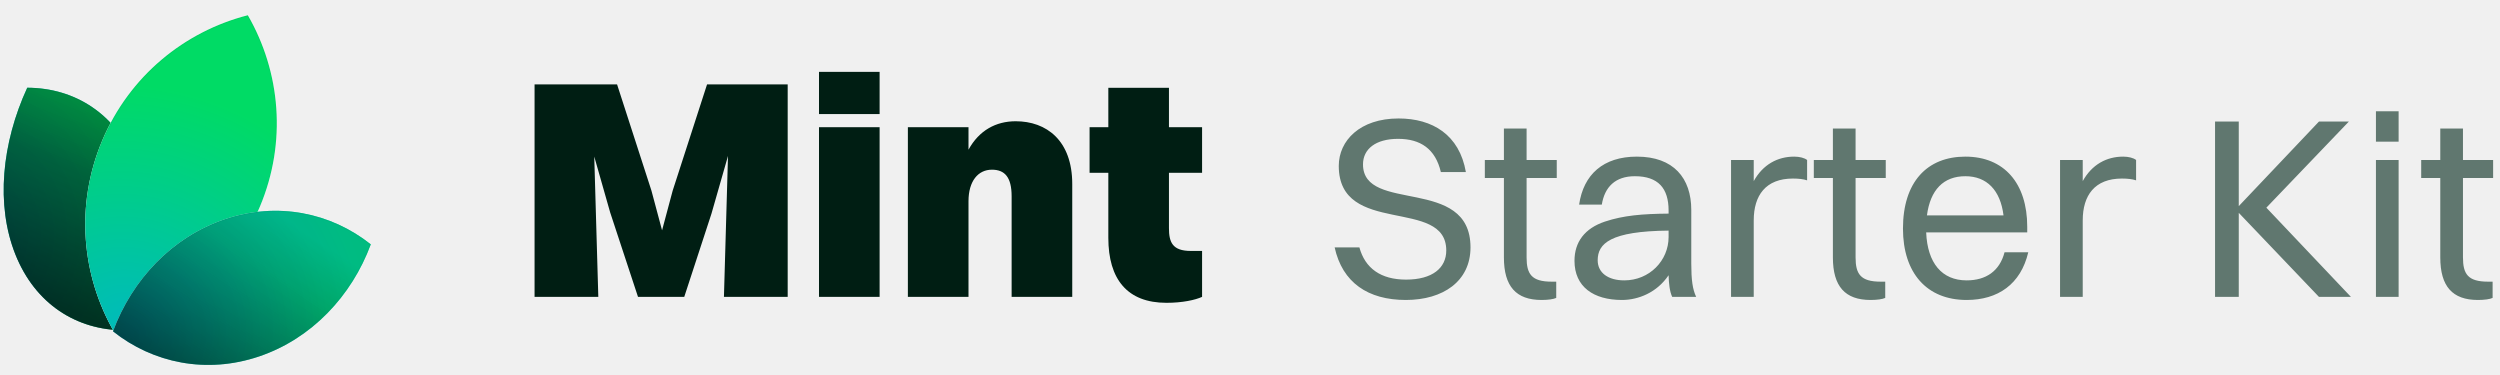
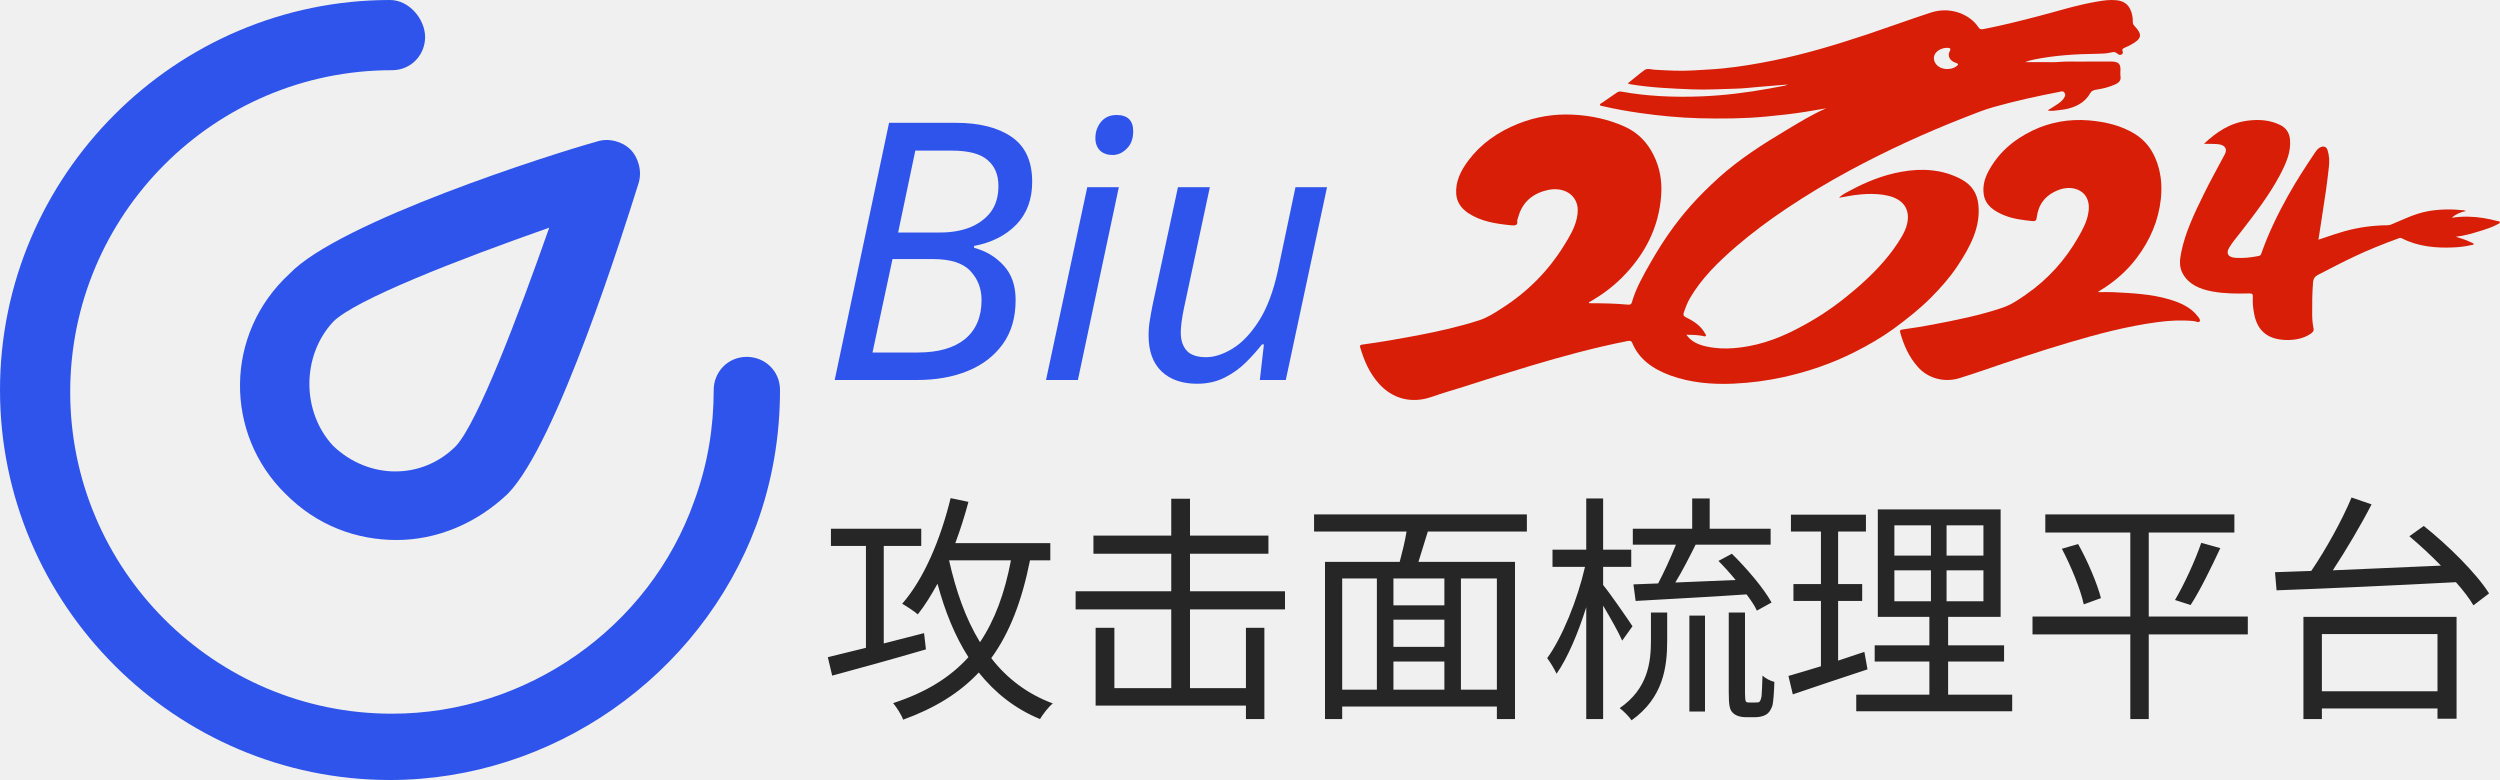
- <svg xmlns="http://www.w3.org/2000/svg" width="160" height="24" viewBox="0 0 160 24" fill="none">
-   <path d="M7.953 21.139C4.896 21.13 2.255 19.458 0.987 16.29C-0.28 13.121 0.109 9.163 1.744 5.615C4.801 5.624 7.442 7.296 8.71 10.465C9.977 13.633 9.588 17.591 7.953 21.139Z" fill="white" />
-   <path d="M7.953 21.139C4.896 21.13 2.255 19.458 0.987 16.29C-0.28 13.121 0.109 9.163 1.744 5.615C4.801 5.624 7.442 7.296 8.71 10.465C9.977 13.633 9.588 17.591 7.953 21.139Z" fill="url(#paint0_radial_115_86)" />
-   <path d="M7.953 21.139C4.896 21.13 2.255 19.458 0.987 16.29C-0.28 13.121 0.109 9.163 1.744 5.615C4.801 5.624 7.442 7.296 8.71 10.465C9.977 13.633 9.588 17.591 7.953 21.139Z" fill="black" fill-opacity="0.5" style="mix-blend-mode:hard-light" />
-   <path d="M7.953 21.139C4.896 21.13 2.255 19.458 0.987 16.29C-0.28 13.121 0.109 9.163 1.744 5.615C4.801 5.624 7.442 7.296 8.71 10.465C9.977 13.633 9.588 17.591 7.953 21.139Z" fill="url(#paint1_linear_115_86)" fill-opacity="0.5" style="mix-blend-mode:hard-light" />
-   <path d="M7.935 21.111C4.897 21.096 2.274 19.431 1.013 16.279C-0.248 13.124 0.136 9.182 1.762 5.643C4.8 5.659 7.423 7.324 8.684 10.476C9.945 13.63 9.561 17.572 7.935 21.111Z" stroke="url(#paint2_linear_115_86)" stroke-opacity="0.05" stroke-width="0.056" />
-   <path d="M7.31 21.257C11.354 20.221 14.884 17.375 16.628 13.236C18.373 9.097 17.945 4.587 15.86 0.976C11.816 2.012 8.287 4.858 6.542 8.998C4.797 13.137 5.225 17.646 7.31 21.257Z" fill="white" />
-   <path d="M7.31 21.257C11.354 20.221 14.884 17.375 16.628 13.236C18.373 9.097 17.945 4.587 15.86 0.976C11.816 2.012 8.287 4.858 6.542 8.998C4.797 13.137 5.225 17.646 7.31 21.257Z" fill="url(#paint3_radial_115_86)" />
-   <path d="M16.602 13.225C14.864 17.349 11.351 20.187 7.324 21.225C5.253 17.624 4.829 13.132 6.568 9.009C8.306 4.885 11.819 2.047 15.846 1.009C17.918 4.61 18.341 9.101 16.602 13.225Z" stroke="url(#paint4_linear_115_86)" stroke-opacity="0.05" stroke-width="0.056" />
-   <path d="M7.234 21.207C9.789 23.237 13.21 23.951 16.577 22.814C19.944 21.677 22.506 18.945 23.73 15.638C21.175 13.608 17.754 12.894 14.387 14.031C11.02 15.168 8.458 17.901 7.234 21.207Z" fill="white" />
-   <path d="M7.234 21.207C9.789 23.237 13.21 23.951 16.577 22.814C19.944 21.677 22.506 18.945 23.73 15.638C21.175 13.608 17.754 12.894 14.387 14.031C11.02 15.168 8.458 17.901 7.234 21.207Z" fill="url(#paint5_radial_115_86)" />
-   <path d="M7.234 21.207C9.789 23.237 13.21 23.951 16.577 22.814C19.944 21.677 22.506 18.945 23.73 15.638C21.175 13.608 17.754 12.894 14.387 14.031C11.02 15.168 8.458 17.901 7.234 21.207Z" fill="black" fill-opacity="0.2" style="mix-blend-mode:hard-light" />
-   <path d="M7.234 21.207C9.789 23.237 13.21 23.951 16.577 22.814C19.944 21.677 22.506 18.945 23.73 15.638C21.175 13.608 17.754 12.894 14.387 14.031C11.02 15.168 8.458 17.901 7.234 21.207Z" fill="url(#paint6_linear_115_86)" fill-opacity="0.5" style="mix-blend-mode:hard-light" />
-   <path d="M16.568 22.787C13.218 23.918 9.814 23.212 7.267 21.198C8.492 17.907 11.044 15.189 14.396 14.058C17.747 12.927 21.15 13.633 23.697 15.648C22.472 18.938 19.92 21.656 16.568 22.787Z" stroke="url(#paint7_linear_115_86)" stroke-opacity="0.05" stroke-width="0.056" />
-   <path d="M34.212 19V5.4H39.492L41.692 12.2L42.372 14.74L43.052 12.2L45.252 5.4H50.412V19H46.332L46.592 9.98L45.532 13.68L43.792 19H40.832L39.052 13.6L38.032 10.02L38.292 19H34.212ZM52.416 7.3V4.6H56.295V7.3H52.416ZM52.416 19V8.14H56.295V19H52.416ZM58.104 19V8.14H61.984V9.58C62.664 8.34 63.744 7.76 65.004 7.76C66.964 7.76 68.624 8.98 68.624 11.78V19H64.744V12.56C64.744 11.34 64.304 10.86 63.484 10.86C62.604 10.86 61.984 11.58 61.984 12.88V19H58.104ZM70.933 15.22V11.06H69.733V8.14H70.933V5.62H74.813V8.14H76.933V11.06H74.813V14.6C74.813 15.5 75.033 16.06 76.213 16.06H76.933V19C76.493 19.2 75.673 19.38 74.653 19.38C72.153 19.38 70.933 17.88 70.933 15.22Z" fill="#001E13" />
-   <path d="M87.232 10.519C87.232 13.687 94.112 11.229 94.112 15.832C94.112 17.994 92.364 19.198 89.971 19.198C87.562 19.198 85.912 18.093 85.417 15.832H87.001C87.364 17.169 88.371 17.895 89.987 17.895C91.671 17.895 92.561 17.152 92.561 16.03C92.561 12.598 85.681 15.155 85.681 10.618C85.681 9.001 87.034 7.582 89.509 7.582C91.671 7.582 93.403 8.621 93.816 11.014H92.215C91.868 9.529 90.912 8.886 89.476 8.886C88.057 8.886 87.232 9.529 87.232 10.519ZM96.25 16.476V11.393H95.029V10.239H96.25V8.226H97.702V10.239H99.632V11.393H97.702V16.476C97.702 17.532 98.015 18.026 99.302 18.026H99.599V19.066C99.434 19.148 99.071 19.198 98.659 19.198C97.025 19.198 96.25 18.323 96.25 16.476ZM102.516 13.093H101.064C101.345 11.162 102.615 10.024 104.76 10.024C107.103 10.024 108.242 11.393 108.242 13.44V16.888C108.242 17.895 108.324 18.521 108.555 19H107.021C106.856 18.654 106.806 18.142 106.79 17.614C106.047 18.72 104.859 19.198 103.803 19.198C101.988 19.198 100.767 18.357 100.767 16.69C100.767 15.486 101.427 14.611 102.714 14.182C103.902 13.786 105.107 13.687 106.79 13.671V13.473C106.79 12.053 106.13 11.278 104.628 11.278C103.374 11.278 102.698 11.971 102.516 13.093ZM102.252 16.657C102.252 17.465 102.929 17.944 103.952 17.944C105.569 17.944 106.79 16.674 106.79 15.172V14.759C103.061 14.793 102.252 15.585 102.252 16.657ZM110.787 19V10.239H112.239V11.591C112.833 10.519 113.774 10.024 114.83 10.024C115.176 10.024 115.49 10.107 115.655 10.239V11.542C115.407 11.46 115.094 11.427 114.747 11.427C112.998 11.427 112.239 12.515 112.239 14.1V19H110.787ZM117.305 16.476V11.393H116.084V10.239H117.305V8.226H118.757V10.239H120.688V11.393H118.757V16.476C118.757 17.532 119.071 18.026 120.358 18.026H120.655V19.066C120.49 19.148 120.127 19.198 119.714 19.198C118.081 19.198 117.305 18.323 117.305 16.476ZM129.809 16.145C129.33 18.192 127.862 19.198 125.865 19.198C123.324 19.198 121.79 17.482 121.79 14.627C121.79 11.658 123.324 10.024 125.783 10.024C128.258 10.024 129.743 11.723 129.743 14.512V14.875H123.275C123.357 16.838 124.281 17.944 125.865 17.944C127.103 17.944 127.977 17.35 128.291 16.145H129.809ZM125.783 11.278C124.38 11.278 123.539 12.152 123.324 13.786H128.225C128.027 12.169 127.152 11.278 125.783 11.278ZM131.843 19V10.239H133.295V11.591C133.889 10.519 134.829 10.024 135.885 10.024C136.232 10.024 136.545 10.107 136.71 10.239V11.542C136.463 11.46 136.149 11.427 135.803 11.427C134.054 11.427 133.295 12.515 133.295 14.1V19H131.843ZM141.763 19V7.78H143.281V13.192L148.413 7.78H150.327L145.047 13.291L150.459 19H148.413L143.281 13.621V19H141.763ZM152.06 9.067V7.12H153.512V9.067H152.06ZM152.06 19V10.239H153.512V19H152.06ZM156.178 16.476V11.393H154.957V10.239H156.178V8.226H157.63V10.239H159.56V11.393H157.63V16.476C157.63 17.532 157.943 18.026 159.23 18.026H159.527V19.066C159.362 19.148 158.999 19.198 158.587 19.198C156.953 19.198 156.178 18.323 156.178 16.476Z" fill="#002719" fill-opacity="0.6" />
-   <defs>
-     <radialGradient id="paint0_radial_115_86" cx="0" cy="0" r="1" gradientUnits="userSpaceOnUse" gradientTransform="translate(-3.00503 15.023) rotate(-10.029) scale(17.9572 17.784)">
-       <stop stop-color="#00B0BB" />
-       <stop offset="1" stop-color="#00DB65" />
-     </radialGradient>
-     <linearGradient id="paint1_linear_115_86" x1="7.39" y1="4.813" x2="1.63" y2="18.689" gradientUnits="userSpaceOnUse">
-       <stop stop-color="#18E299" />
-       <stop offset="1" />
-     </linearGradient>
-     <linearGradient id="paint2_linear_115_86" x1="7.948" y1="8.016" x2="1.761" y2="18.746" gradientUnits="userSpaceOnUse">
-       <stop />
-       <stop offset="1" stop-opacity="0" />
-     </linearGradient>
-     <radialGradient id="paint3_radial_115_86" cx="0" cy="0" r="1" gradientUnits="userSpaceOnUse" gradientTransform="translate(8.11404 20.8822) rotate(-75.7542) scale(21.6246 23.7772)">
-       <stop stop-color="#00BBBB" />
-       <stop offset="0.713" stop-color="#00DB65" />
-     </radialGradient>
-     <linearGradient id="paint4_linear_115_86" x1="7.602" y1="5.871" x2="15.556" y2="16.372" gradientUnits="userSpaceOnUse">
-       <stop />
-       <stop offset="1" stop-opacity="0" />
-     </linearGradient>
-     <radialGradient id="paint5_radial_115_86" cx="0" cy="0" r="1" gradientUnits="userSpaceOnUse" gradientTransform="translate(7.84537 21.5181) rotate(-20.3525) scale(18.5603 17.32)">
-       <stop stop-color="#00B0BB" />
-       <stop offset="1" stop-color="#00DB65" />
-     </radialGradient>
-     <linearGradient id="paint6_linear_115_86" x1="16.808" y1="13.007" x2="10.041" y2="22.994" gradientUnits="userSpaceOnUse">
-       <stop stop-color="#00B1BC" />
-       <stop offset="1" />
-     </linearGradient>
-     <linearGradient id="paint7_linear_115_86" x1="16.808" y1="13.007" x2="14.169" y2="23.841" gradientUnits="userSpaceOnUse">
-       <stop />
-       <stop offset="1" stop-opacity="0" />
-     </linearGradient>
-   </defs>
+ <svg xmlns="http://www.w3.org/2000/svg" width="125px" height="39px" viewBox="0 0 125 39" version="1.1">
+   <g id="页面-1" stroke="none" stroke-width="1" fill="none" fill-rule="evenodd">
+     <g id="Group-4" fill-rule="nonzero">
+       <g id="logo.8312a21f">
+         <g id="Group" transform="translate(41, 0)">
+           <g id="Biu" fill="#2F54EB" font-family="Futura-MediumItalic, Futura" font-size="18" font-style="italic" font-weight="400">
+             <text>
+               <tspan x="0" y="19">Biu</tspan>
+             </text>
+           </g>
+           <g id="攻击面梳理平台" transform="translate(0, 23)" fill="#262626" font-family="FZLTXHK--GBK1-0, Lantinghei SC" font-size="12" font-weight="300">
+             <g id="编组">
+               <text id="攻击面梳理平台">
+                 <tspan x="0" y="12">攻击面梳理平台</tspan>
+               </text>
+             </g>
+           </g>
+         </g>
+         <g id="find" fill="#2F54EB">
+           <path d="M37.343,17.843 C36.367,17.843 35.685,18.622 35.685,19.5 C35.685,21.352 35.392,23.205 34.71,25.058 C32.468,31.395 26.325,35.685 19.598,35.685 C10.725,35.685 3.51,28.47 3.51,19.598 C3.51,10.725 10.725,3.51 19.598,3.51 C20.573,3.51 21.255,2.73 21.255,1.853 C21.255,0.975 20.475,0 19.5,0 C8.775,0 0,8.775 0,19.5 C0,30.225 8.775,39 19.5,39 C27.593,39 35.002,33.833 37.83,26.227 C38.61,24.082 39,21.84 39,19.5 C39,18.525 38.22,17.843 37.343,17.843 Z" id="Shape" />
+           <path d="M14.28,24.698 C15.866,26.299 17.848,27 19.83,27 C21.813,27 23.795,26.199 25.381,24.698 C27.859,22.195 31.228,11.383 31.922,9.181 C32.12,8.58 31.922,7.879 31.526,7.479 C31.129,7.079 30.436,6.878 29.841,7.079 C27.66,7.679 16.956,11.083 14.478,13.686 C11.208,16.689 11.208,21.694 14.28,24.698 Z M16.659,16.088 C17.749,14.987 22.903,12.985 27.462,11.383 C25.876,15.888 23.894,21.094 22.804,22.295 C21.119,23.997 18.443,23.997 16.659,22.295 C15.073,20.593 15.073,17.79 16.659,16.088 Z" id="Shape" />
+         </g>
+       </g>
+       <g id="2024(1)" transform="translate(68, 0)" fill="#D81E06">
+         <path d="M38.724,1.296 C38.663,1.232 38.635,1.168 38.639,1.091 C38.647,0.883 38.607,0.675 38.519,0.48 C38.403,0.224 38.199,0.054 37.835,0.013 C37.502,-0.023 37.186,0.022 36.87,0.077 C35.856,0.243 34.895,0.557 33.914,0.81 C33.017,1.043 32.116,1.271 31.195,1.45 C31.055,1.476 30.991,1.472 30.911,1.351 C30.543,0.778 29.582,0.288 28.537,0.63 C27.471,0.979 26.422,1.363 25.361,1.719 C23.844,2.221 22.31,2.692 20.712,3.015 C19.863,3.188 19.006,3.335 18.133,3.422 C17.645,3.47 17.152,3.489 16.664,3.521 C16.023,3.563 15.39,3.521 14.754,3.489 C14.578,3.48 14.369,3.396 14.217,3.508 C13.933,3.716 13.673,3.944 13.388,4.171 C13.44,4.187 13.48,4.206 13.52,4.213 C14.546,4.385 15.587,4.427 16.628,4.469 C17.341,4.498 18.053,4.45 18.766,4.434 C19.151,4.427 19.531,4.379 19.915,4.347 C20.324,4.315 20.732,4.28 21.145,4.245 L21.149,4.245 C21.241,4.238 21.329,4.235 21.421,4.222 C21.365,4.232 21.313,4.245 21.265,4.277 C20.992,4.328 20.724,4.379 20.452,4.43 C19.343,4.629 18.222,4.773 17.084,4.818 C16.376,4.846 15.659,4.846 14.946,4.802 C14.321,4.763 13.705,4.696 13.096,4.584 C12.996,4.565 12.92,4.574 12.84,4.632 C12.595,4.805 12.343,4.968 12.099,5.141 C12.055,5.17 11.979,5.195 11.999,5.25 C12.015,5.298 12.095,5.298 12.151,5.311 C12.752,5.452 13.36,5.557 13.977,5.647 C14.97,5.788 15.975,5.887 16.984,5.913 C18.089,5.938 19.195,5.935 20.296,5.829 C20.976,5.765 21.653,5.692 22.322,5.583 C22.65,5.528 22.979,5.471 23.307,5.416 C22.598,5.724 21.97,6.117 21.329,6.498 C20.124,7.215 18.962,7.965 17.961,8.864 C17.453,9.322 16.972,9.796 16.528,10.295 C15.751,11.172 15.11,12.113 14.554,13.087 C14.173,13.749 13.793,14.412 13.589,15.129 C13.56,15.231 13.48,15.241 13.384,15.231 C12.748,15.171 12.111,15.164 11.47,15.161 C11.462,15.161 11.45,15.148 11.442,15.142 C11.446,15.1 11.49,15.091 11.522,15.075 C12.103,14.738 12.619,14.354 13.072,13.906 C14.289,12.699 14.946,11.32 15.058,9.776 C15.11,9.075 15.002,8.387 14.666,7.728 C14.369,7.142 13.929,6.646 13.236,6.332 C12.439,5.97 11.562,5.778 10.649,5.733 C9.696,5.685 8.779,5.842 7.922,6.181 C6.873,6.598 6.032,7.209 5.428,8.013 C5.035,8.531 4.767,9.082 4.811,9.703 C4.839,10.09 5.043,10.41 5.416,10.657 C6.036,11.07 6.789,11.191 7.566,11.265 C7.754,11.284 7.894,11.265 7.862,11.067 C7.854,11.012 7.882,10.951 7.898,10.894 C8.079,10.225 8.503,9.709 9.36,9.508 C10.009,9.354 10.597,9.584 10.81,10.103 C10.918,10.366 10.898,10.638 10.842,10.907 C10.737,11.406 10.461,11.861 10.181,12.306 C9.428,13.519 8.415,14.569 7.086,15.417 C6.733,15.644 6.373,15.881 5.956,16.016 C4.951,16.339 3.906,16.573 2.849,16.775 C1.952,16.944 1.051,17.104 0.138,17.226 C0.054,17.239 -0.022,17.252 0.006,17.357 C0.202,18.02 0.466,18.66 0.975,19.214 C1.576,19.87 2.501,20.229 3.602,19.838 C4.122,19.652 4.667,19.502 5.2,19.332 C6.313,18.974 7.422,18.622 8.547,18.286 C10.133,17.812 11.731,17.376 13.372,17.053 C13.52,17.024 13.569,17.047 13.617,17.155 C13.937,17.937 14.626,18.452 15.535,18.779 C16.536,19.137 17.597,19.233 18.69,19.182 C19.543,19.143 20.38,19.031 21.201,18.849 C22.438,18.574 23.607,18.167 24.7,17.62 C25.393,17.271 26.058,16.89 26.667,16.448 C27.327,15.968 27.96,15.465 28.521,14.908 C29.029,14.399 29.498,13.868 29.878,13.295 C30.519,12.328 31.047,11.332 30.915,10.199 C30.855,9.687 30.607,9.251 30.058,8.96 C29.133,8.47 28.116,8.397 27.055,8.592 C26.142,8.758 25.317,9.091 24.544,9.508 C24.344,9.616 24.124,9.709 23.952,9.889 C24.008,9.879 24.032,9.873 24.056,9.869 C24.737,9.738 25.425,9.639 26.126,9.735 C26.895,9.837 27.411,10.199 27.395,10.894 C27.383,11.345 27.155,11.745 26.903,12.129 C26.35,12.978 25.621,13.733 24.805,14.434 C24.1,15.039 23.347,15.603 22.502,16.086 C21.561,16.627 20.576,17.101 19.431,17.309 C18.718,17.44 17.993,17.479 17.28,17.316 C16.884,17.223 16.54,17.063 16.319,16.736 C16.616,16.739 16.876,16.746 17.132,16.797 C17.18,16.807 17.244,16.839 17.28,16.803 C17.329,16.762 17.276,16.714 17.252,16.672 C17.06,16.314 16.716,16.067 16.307,15.872 C16.187,15.814 16.151,15.75 16.183,15.651 C16.267,15.398 16.36,15.148 16.496,14.911 C17.072,13.919 17.925,13.08 18.85,12.289 C19.623,11.627 20.452,11.012 21.321,10.43 C22.338,9.748 23.395,9.114 24.492,8.522 C26.35,7.52 28.288,6.63 30.306,5.845 C30.755,5.669 31.203,5.487 31.672,5.355 C32.753,5.051 33.854,4.808 34.968,4.594 C35.044,4.578 35.136,4.533 35.204,4.613 C35.268,4.683 35.276,4.754 35.236,4.837 C35.168,4.981 35.044,5.09 34.903,5.189 C34.739,5.301 34.567,5.403 34.383,5.519 C34.595,5.573 34.779,5.522 34.955,5.506 C35.648,5.442 36.201,5.195 36.501,4.674 C36.573,4.549 36.669,4.504 36.822,4.482 C37.142,4.437 37.454,4.353 37.742,4.229 C37.943,4.142 38.055,4.027 38.027,3.832 C38.007,3.71 38.023,3.588 38.023,3.464 C38.023,3.175 37.903,3.079 37.546,3.076 C37.034,3.076 36.517,3.073 36.005,3.079 C35.664,3.083 35.328,3.067 34.988,3.095 C34.703,3.121 34.415,3.105 34.127,3.105 L33.266,3.105 C33.41,3.044 33.554,3.009 33.698,2.977 C34.735,2.766 35.792,2.702 36.858,2.689 C37.09,2.686 37.326,2.679 37.546,2.625 C37.674,2.593 37.775,2.59 37.867,2.679 C37.911,2.721 37.979,2.766 38.059,2.734 C38.143,2.698 38.159,2.625 38.131,2.567 C38.083,2.455 38.163,2.413 38.263,2.372 C38.339,2.34 38.415,2.308 38.487,2.269 C39.1,1.943 39.144,1.744 38.724,1.296 L38.724,1.296 Z M29.822,3.313 C29.626,3.467 29.269,3.496 29.021,3.38 C28.769,3.259 28.637,2.999 28.717,2.772 C28.793,2.554 29.065,2.391 29.361,2.391 C29.51,2.391 29.554,2.442 29.494,2.548 C29.361,2.782 29.478,3.041 29.786,3.14 C29.95,3.191 29.922,3.236 29.822,3.313 L29.822,3.313 Z" id="Shape" />
+         <path d="M36.887,14.608 C37.179,14.608 37.416,14.598 37.649,14.608 C38.598,14.658 39.55,14.698 40.459,14.967 C41.024,15.133 41.542,15.368 41.882,15.81 C41.945,15.889 42.032,15.989 41.988,16.062 C41.929,16.158 41.799,16.065 41.704,16.055 C41.083,15.996 40.471,16.025 39.862,16.108 C38.341,16.314 36.875,16.702 35.429,17.131 C33.963,17.565 32.516,18.053 31.074,18.548 C30.702,18.674 30.331,18.797 29.952,18.913 C29.209,19.138 28.403,18.916 27.909,18.365 C27.438,17.844 27.185,17.247 27.008,16.616 C26.972,16.493 27.067,16.483 27.154,16.47 C27.652,16.404 28.146,16.321 28.64,16.228 C29.825,16.002 31.007,15.767 32.133,15.382 C32.576,15.232 32.943,14.973 33.307,14.721 C34.429,13.941 35.271,12.979 35.903,11.88 C36.128,11.489 36.345,11.09 36.416,10.652 C36.46,10.403 36.456,10.158 36.349,9.919 C36.14,9.454 35.527,9.272 34.939,9.494 C34.231,9.763 33.911,10.257 33.836,10.878 C33.82,11.014 33.777,11.071 33.615,11.054 C33.145,11.004 32.674,10.948 32.244,10.778 C31.702,10.566 31.268,10.261 31.188,9.726 C31.129,9.331 31.22,8.946 31.414,8.581 C31.884,7.689 32.627,7.008 33.635,6.524 C34.508,6.106 35.452,5.94 36.44,6.019 C37.27,6.089 38.068,6.275 38.752,6.703 C39.242,7.008 39.558,7.423 39.764,7.901 C40.048,8.562 40.115,9.235 40.044,9.935 C39.929,11.014 39.515,12 38.827,12.909 C38.349,13.536 37.748,14.074 37.029,14.512 C36.989,14.532 36.962,14.555 36.887,14.608 L36.887,14.608 Z" id="Path" />
+         <path d="M42.197,7.191 C42.818,6.611 43.482,6.146 44.393,6.031 C44.948,5.962 45.495,5.998 45.999,6.244 C46.327,6.405 46.468,6.657 46.499,6.962 C46.562,7.604 46.296,8.184 45.995,8.755 C45.464,9.761 44.752,10.679 44.041,11.6 C43.838,11.866 43.611,12.118 43.447,12.406 C43.291,12.679 43.416,12.869 43.779,12.892 C44.17,12.918 44.557,12.875 44.94,12.797 C45.014,12.78 45.042,12.747 45.061,12.688 C45.417,11.675 45.886,10.705 46.421,9.751 C46.827,9.024 47.285,8.322 47.754,7.624 C47.812,7.539 47.871,7.453 47.968,7.391 C48.148,7.28 48.316,7.316 48.375,7.496 C48.465,7.771 48.476,8.057 48.445,8.339 C48.402,8.729 48.355,9.115 48.301,9.505 C48.222,10.056 48.133,10.604 48.051,11.154 C48.008,11.423 47.968,11.689 47.922,11.984 C48.215,11.885 48.484,11.797 48.754,11.705 C49.422,11.482 50.106,11.335 50.825,11.285 C51.013,11.272 51.2,11.259 51.388,11.262 C51.462,11.262 51.521,11.243 51.591,11.213 C52.177,10.967 52.744,10.682 53.396,10.561 C53.986,10.453 54.58,10.453 55.178,10.512 C55.21,10.515 55.237,10.531 55.299,10.551 C55.006,10.613 54.776,10.715 54.588,10.889 C54.858,10.846 55.124,10.83 55.397,10.833 C55.909,10.84 56.401,10.928 56.886,11.056 C56.929,11.066 56.992,11.066 56.999,11.108 C57.007,11.158 56.945,11.177 56.906,11.2 C56.616,11.364 56.292,11.462 55.972,11.561 C55.589,11.679 55.202,11.793 54.788,11.836 C55.014,11.918 55.249,11.97 55.46,12.075 C55.51,12.102 55.565,12.121 55.616,12.144 C55.647,12.161 55.694,12.17 55.682,12.213 C55.675,12.246 55.632,12.239 55.6,12.246 C55.303,12.315 55.002,12.357 54.702,12.37 C53.787,12.413 52.896,12.328 52.091,11.915 C52.009,11.872 51.95,11.908 51.892,11.931 C51.165,12.197 50.446,12.482 49.754,12.81 C49.125,13.105 48.512,13.426 47.898,13.744 C47.714,13.839 47.668,13.96 47.652,14.118 C47.609,14.658 47.605,15.196 47.609,15.737 C47.609,15.973 47.632,16.202 47.679,16.435 C47.703,16.556 47.617,16.632 47.519,16.697 C47.214,16.9 46.847,16.986 46.468,16.999 C45.475,17.025 44.901,16.612 44.721,15.756 C44.655,15.448 44.623,15.14 44.643,14.829 C44.651,14.704 44.6,14.668 44.455,14.671 C43.838,14.688 43.221,14.685 42.615,14.573 C41.974,14.455 41.431,14.213 41.138,13.682 C40.946,13.337 40.989,12.98 41.06,12.623 C41.267,11.594 41.736,10.636 42.205,9.679 C42.529,9.014 42.9,8.365 43.244,7.706 C43.392,7.427 43.224,7.221 42.838,7.204 C42.627,7.188 42.431,7.195 42.197,7.191 L42.197,7.191 Z" id="Path" />
+         <path d="M20.784,4.01 C20.922,3.938 21.071,3.948 21.216,3.948 C21.11,3.986 21.004,4.019 20.898,4.053 C20.871,4.005 20.824,4.019 20.784,4.01 Z" id="Path" />
+       </g>
+     </g>
+   </g>
</svg>
